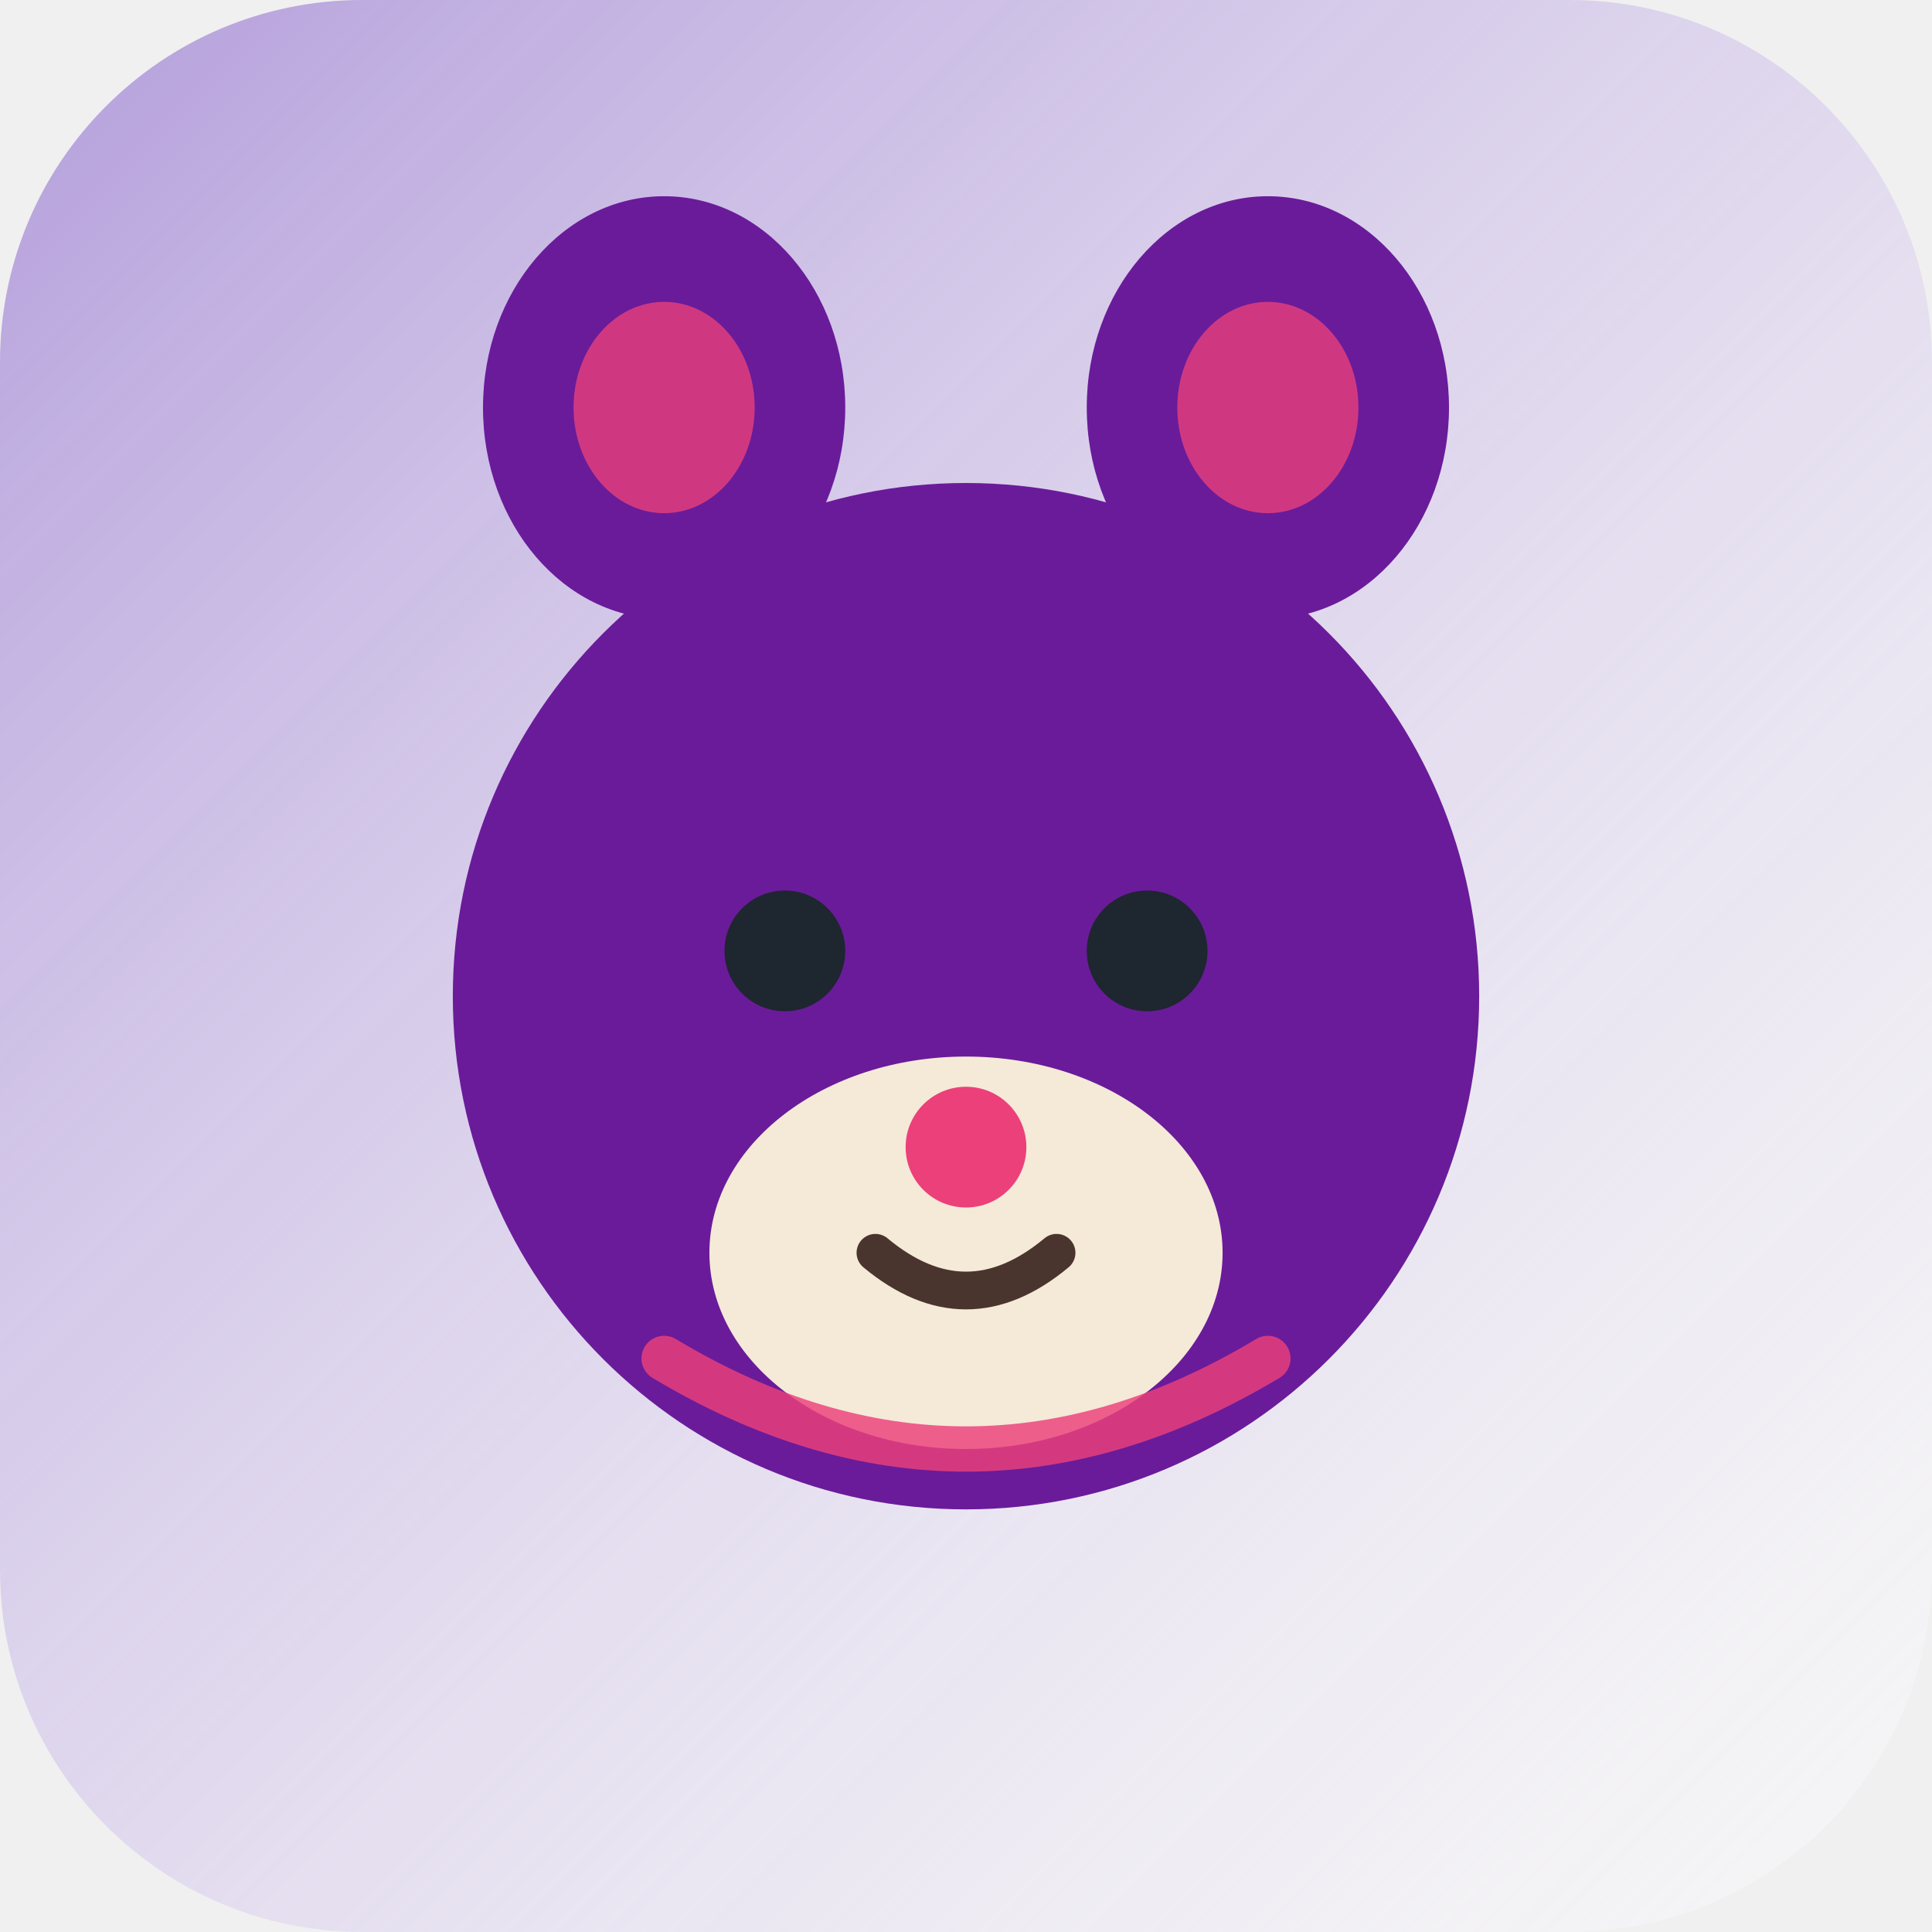
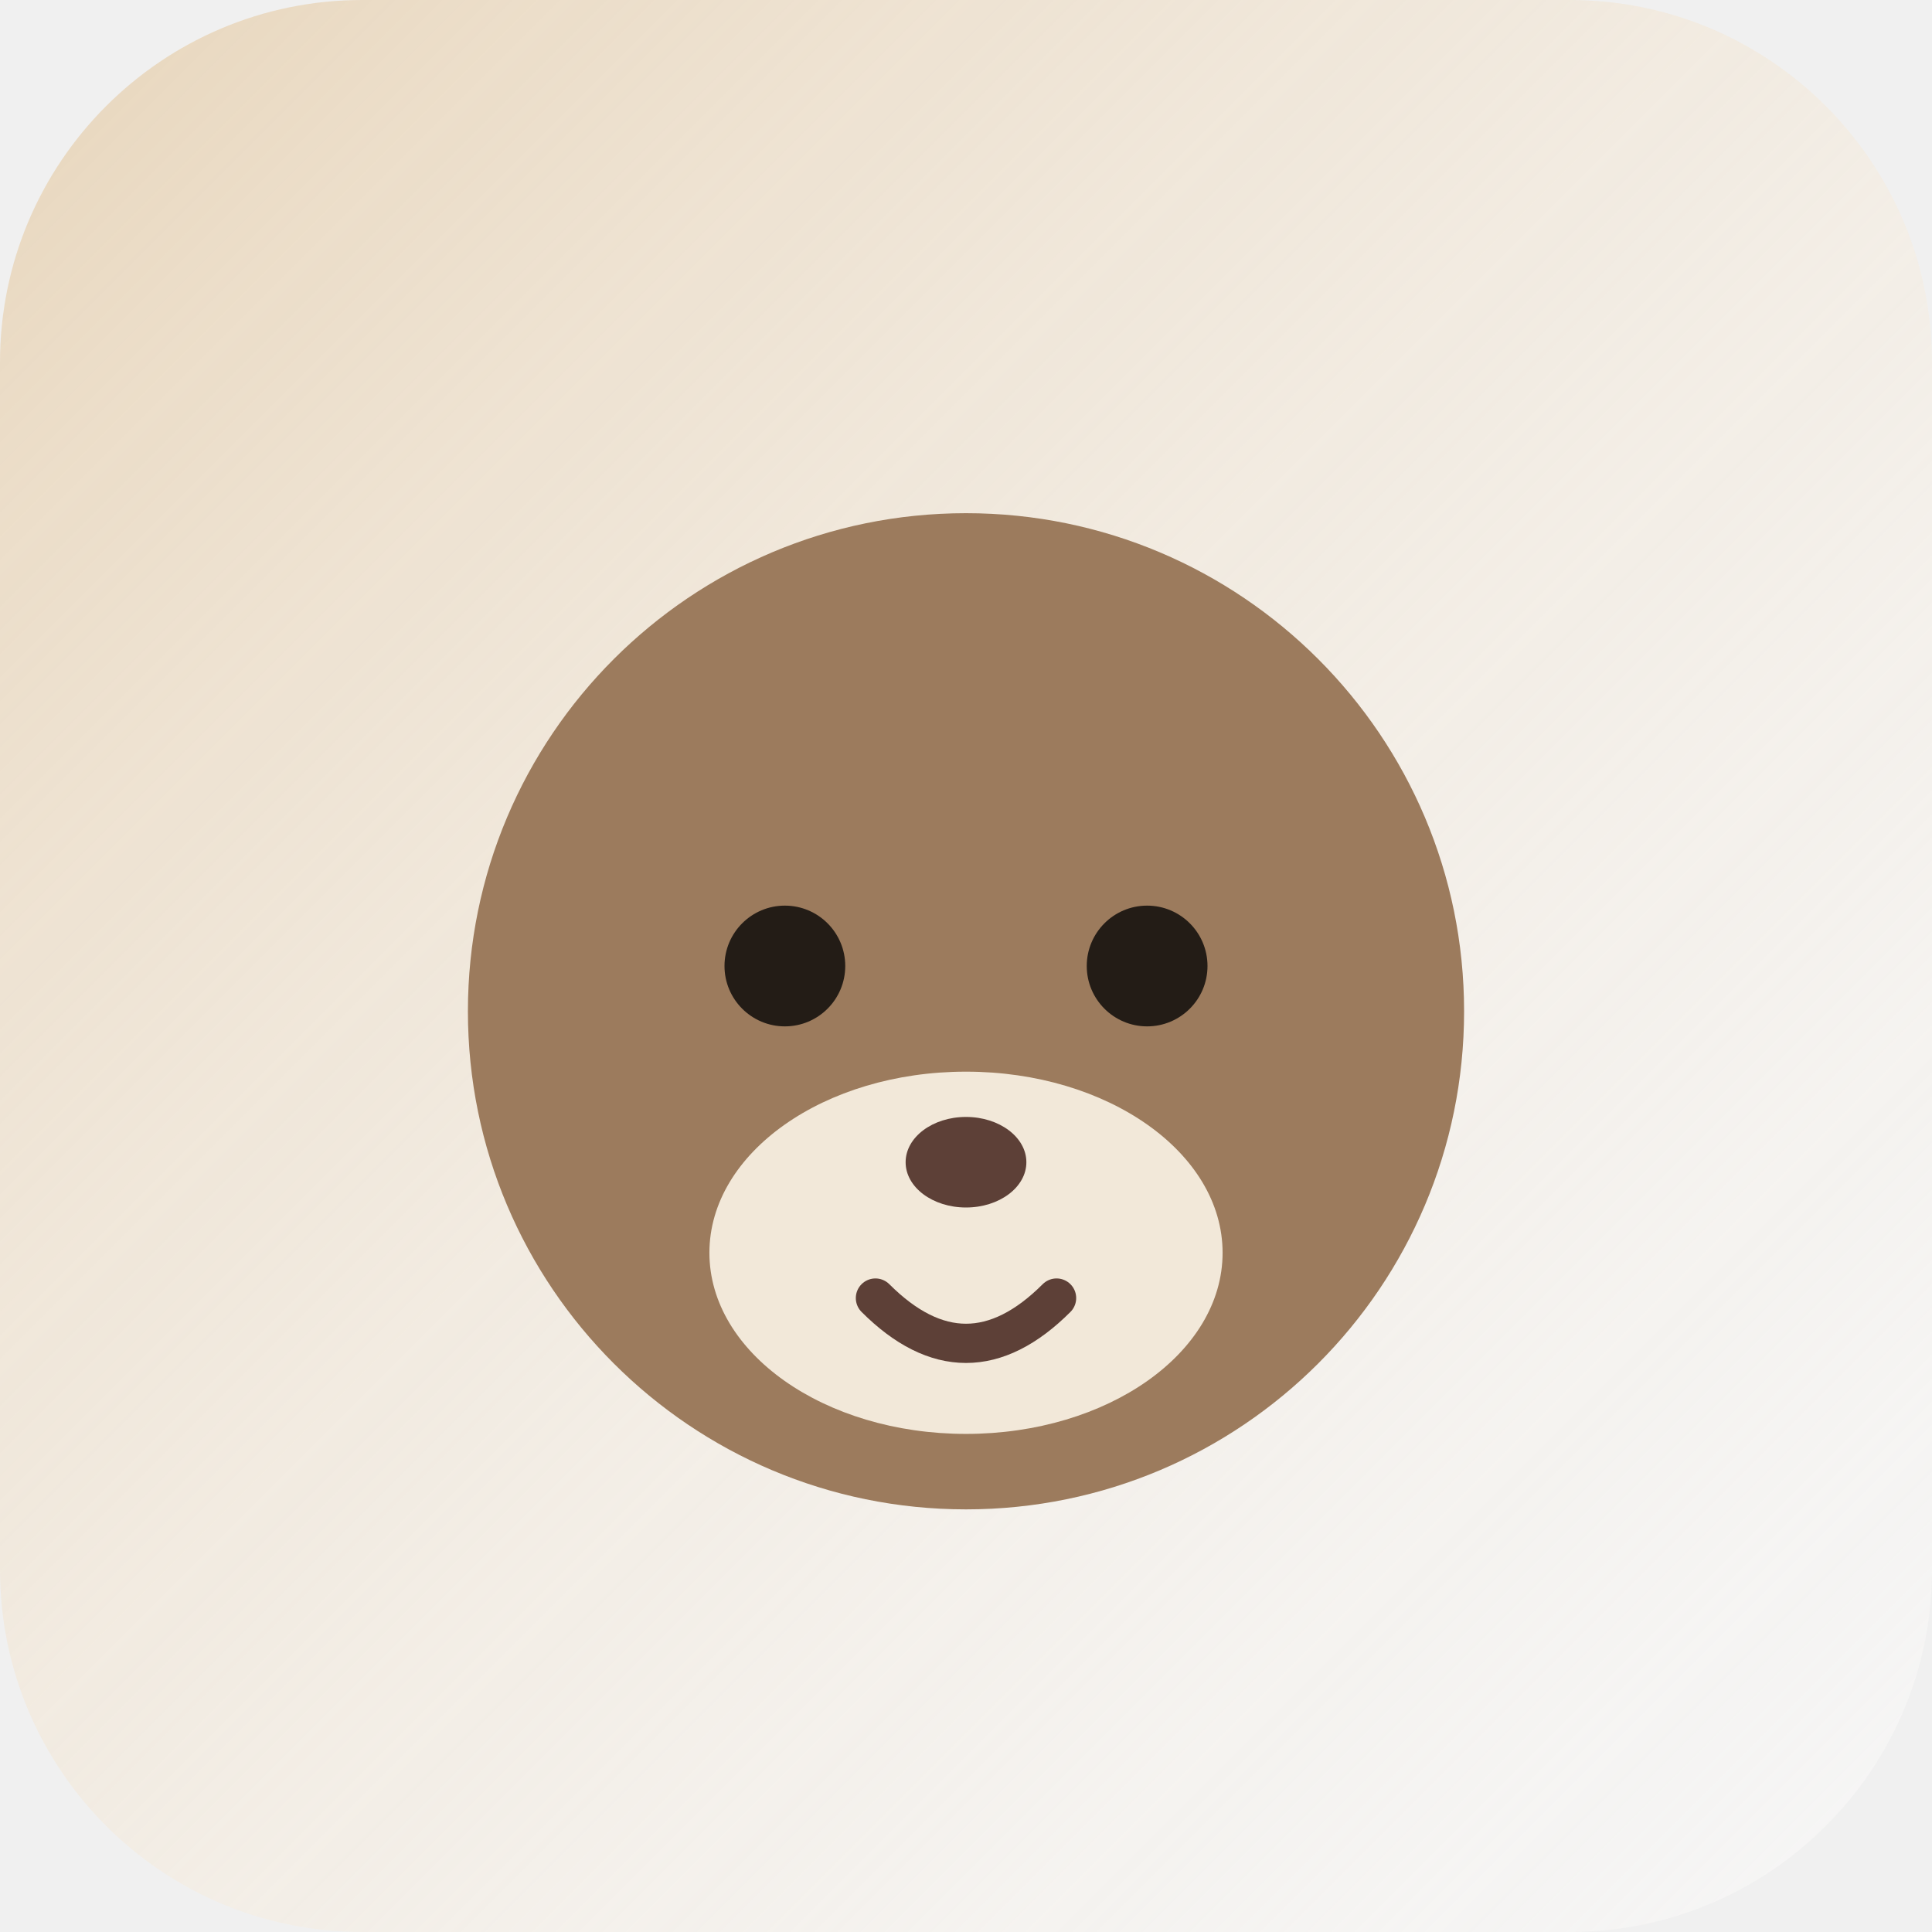
<svg xmlns="http://www.w3.org/2000/svg" width="128" height="128" viewBox="0 0 128 128" role="img" aria-labelledby="title-a16 desc-a16">
  <defs>
    <linearGradient id="bg-a16" x1="0" y1="0" x2="1" y2="1">
-       <stop offset="0%" stop-color="#B39DDB" />
-       <stop offset="100%" stop-color="#FFFFFF" stop-opacity="0.36" />
+       <stop offset="0%" stop-color="#E8D6BC" />
+       <stop offset="100%" stop-color="#FFFFFF" stop-opacity="0.35" />
    </linearGradient>
  </defs>
  <rect width="128" height="128" rx="24" fill="url(#bg-a16)" />
-   <ellipse cx="44" cy="27" rx="12" ry="14" fill="#6A1B9A" />
-   <ellipse cx="84" cy="27" rx="12" ry="14" fill="#6A1B9A" />
-   <ellipse cx="44" cy="27" rx="6" ry="7" fill="#EC407A" fill-opacity="0.78" />
-   <ellipse cx="84" cy="27" rx="6" ry="7" fill="#EC407A" fill-opacity="0.78" />
-   <circle cx="64" cy="66" r="34" fill="#6A1B9A" />
-   <ellipse cx="64" cy="83" rx="17" ry="13" fill="#F5E9D8" />
-   <circle cx="52" cy="63" r="4" fill="#1E2630" />
-   <circle cx="76" cy="63" r="4" fill="#1E2630" />
-   <circle cx="64" cy="76" r="4" fill="#EC407A" />
-   <path d="M58 83 Q64 88 70 83" stroke="#4A342E" stroke-width="2.5" fill="none" stroke-linecap="round" />
-   <path d="M44 90 Q64 102 84 90" stroke="#EC407A" stroke-width="3" fill="none" stroke-linecap="round" opacity="0.82" />
+   <circle cx="52" cy="60" r="9" fill="#FFFFFF" opacity="0.9" />
+   <circle cx="76" cy="60" r="9" fill="#FFFFFF" opacity="0.9" />
+   <path d="M64 76 L58 83 L70 83 Z" fill="#5D4037" />
+   <circle cx="64" cy="67" r="33" fill="#9C7B5D" />
+   <ellipse cx="64" cy="83" rx="17" ry="12" fill="#F2E8D9" />
+   <circle cx="52" cy="64" r="4" fill="#231C16" />
+   <circle cx="76" cy="64" r="4" fill="#231C16" />
+   <ellipse cx="64" cy="77" rx="4" ry="3" fill="#5D4037" />
+   <path d="M58 86 Q64 92 70 86" stroke="#5D4037" stroke-width="2.6" fill="none" stroke-linecap="round" />
</svg>
